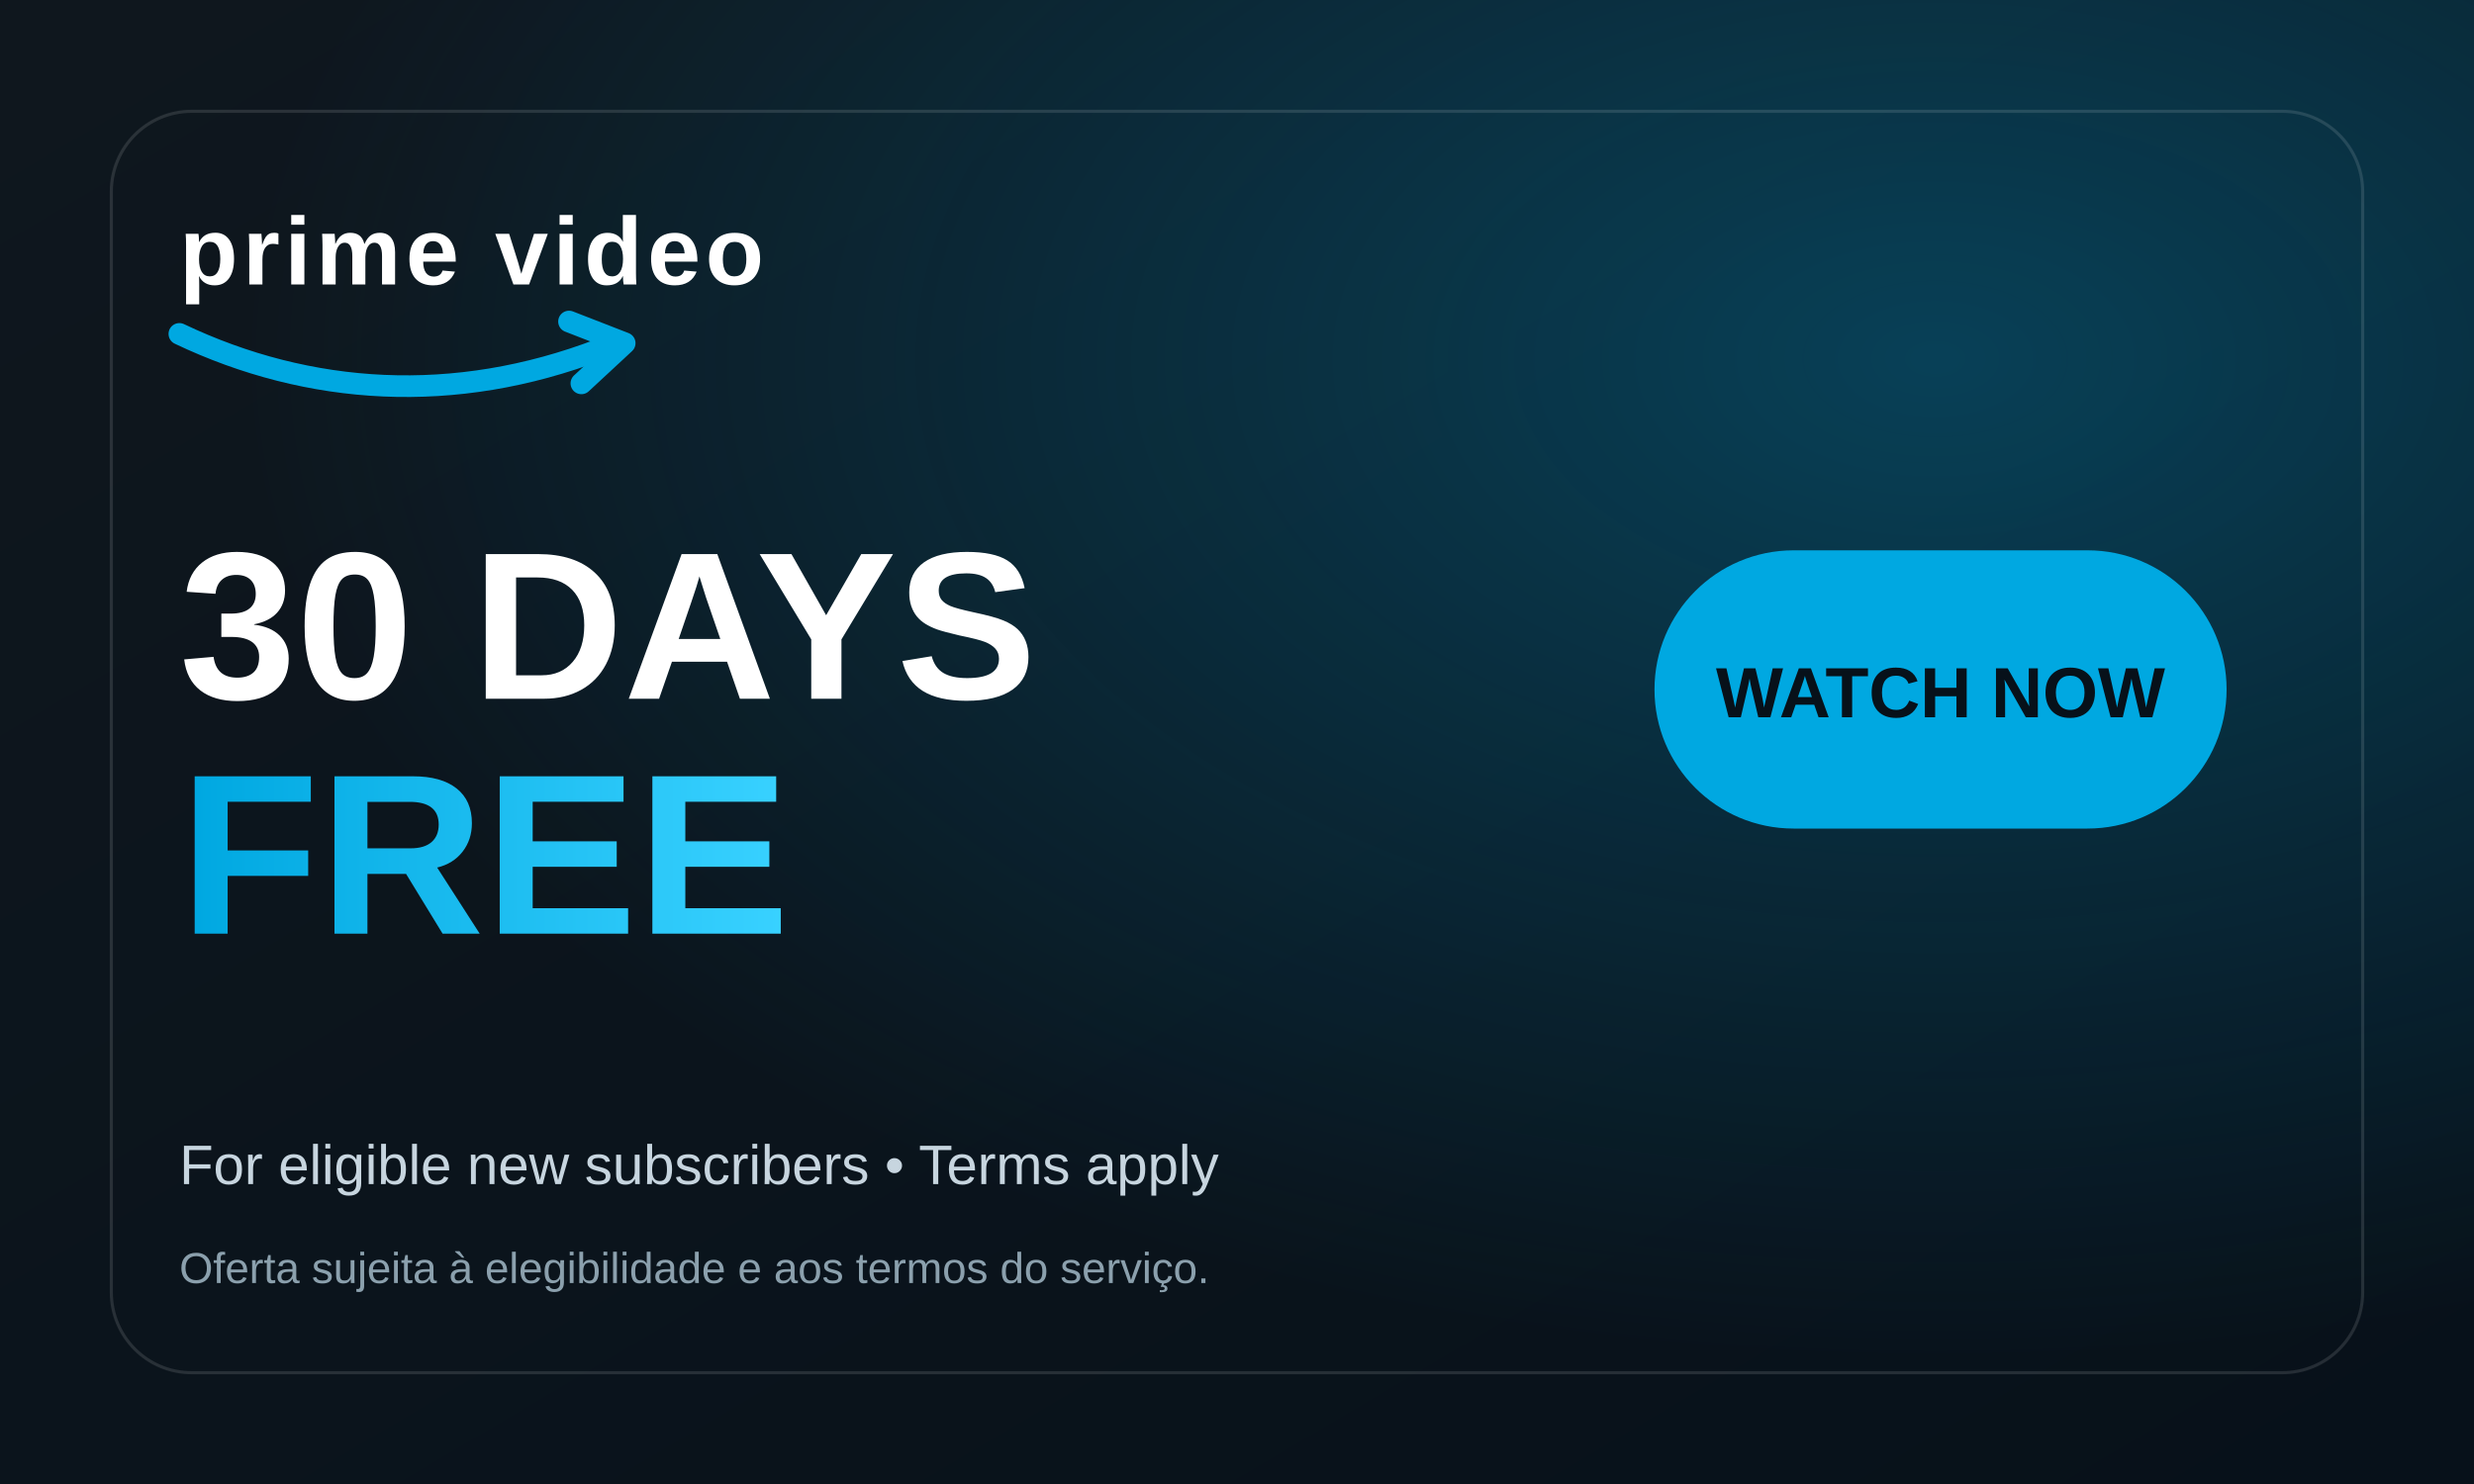
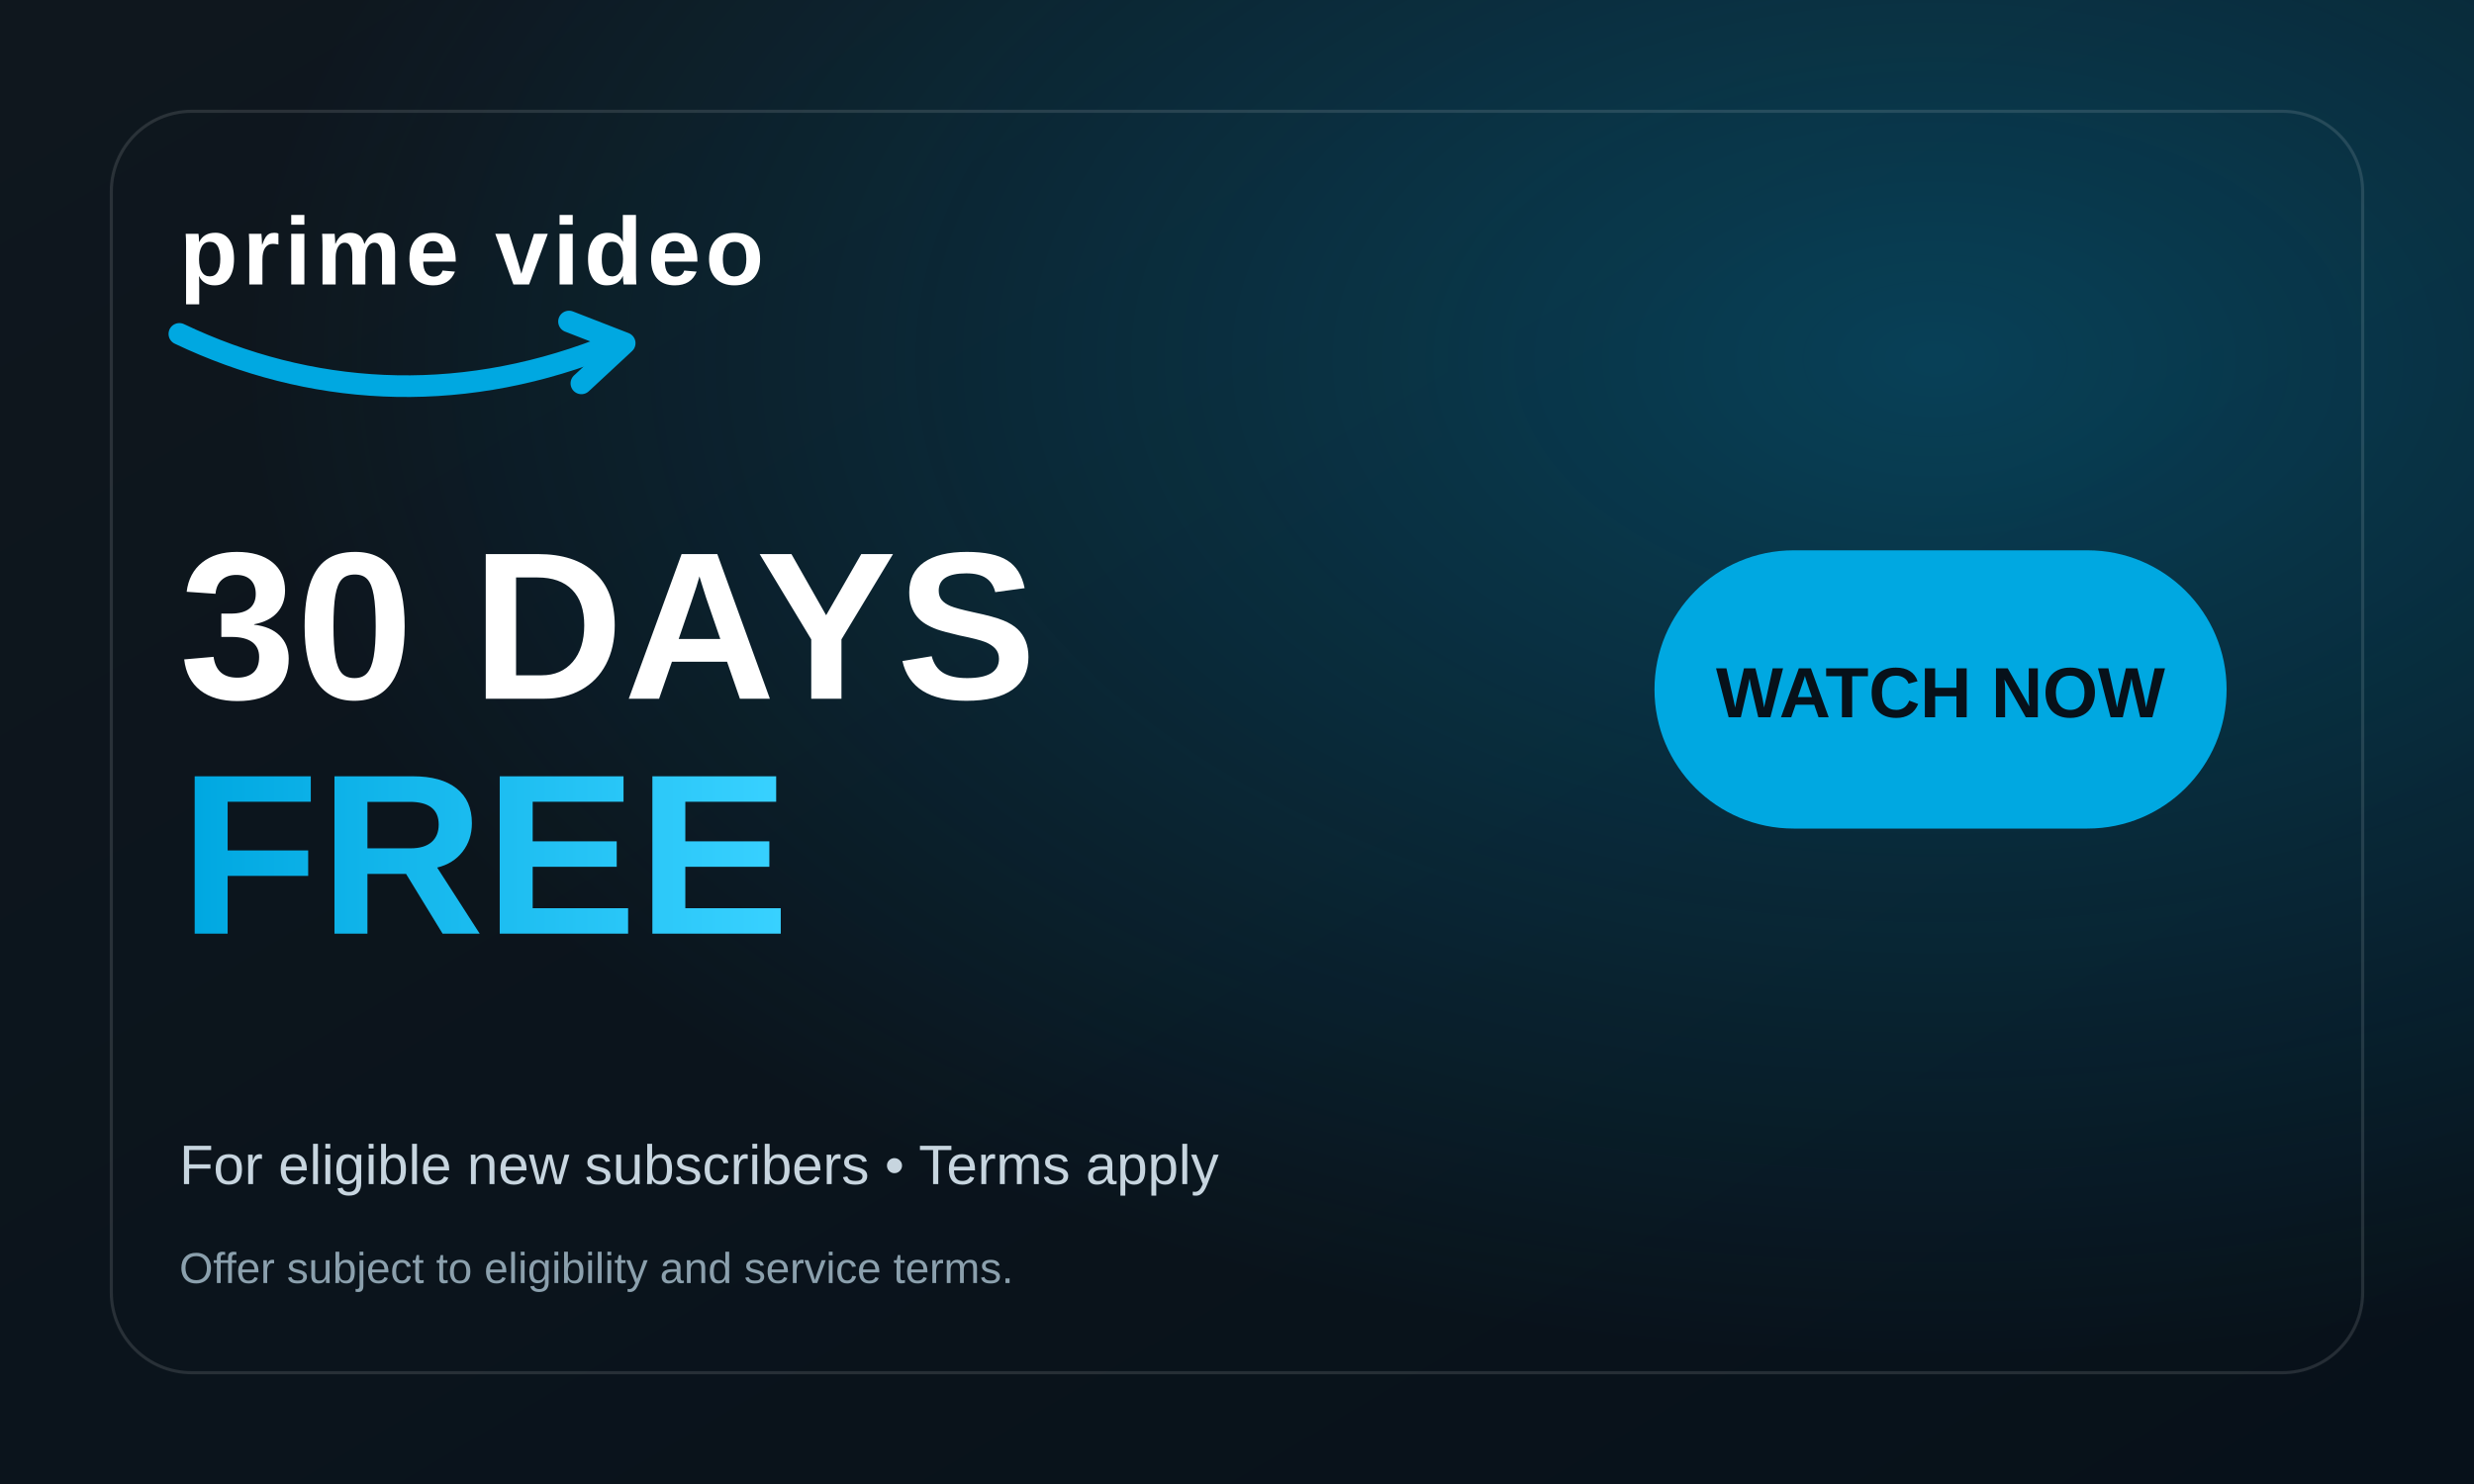
<svg xmlns="http://www.w3.org/2000/svg" viewBox="0 0 800 480" role="img" aria-labelledby="title desc">
  <defs>
    <linearGradient id="bg" x1="0" y1="0" x2="1" y2="1">
      <stop stop-color="#0f171e" />
      <stop offset="1" stop-color="#07111a" />
    </linearGradient>
    <radialGradient id="glow" cx="78%" cy="24%" r="68%">
      <stop stop-color="#00a8e1" stop-opacity=".30" />
      <stop offset="1" stop-color="#00a8e1" stop-opacity="0" />
    </radialGradient>
    <linearGradient id="accent" x1="0" y1="0" x2="1" y2="0">
      <stop stop-color="#00a8e1" />
      <stop offset="1" stop-color="#38d1ff" />
    </linearGradient>
  </defs>
  <rect width="800" height="480" fill="url(#bg)" />
  <rect width="800" height="480" fill="url(#glow)" />
  <rect x="36" y="36" width="728" height="408" rx="26" fill="none" stroke="#ffffff" stroke-opacity=".12" />
  <text x="58" y="92" fill="#ffffff" font-family="Arial,Helvetica,sans-serif" font-size="31" font-weight="700" letter-spacing="1.5">prime video</text>
  <path d="M58 108c42 20 89 23 136 5" fill="none" stroke="#00a8e1" stroke-width="7" stroke-linecap="round" />
  <path d="M184 104l18 7-14 13" fill="none" stroke="#00a8e1" stroke-width="7" stroke-linecap="round" stroke-linejoin="round" />
  <text x="58" y="226" fill="#ffffff" font-family="Arial,Helvetica,sans-serif" font-size="68" font-weight="800">30 DAYS</text>
  <text x="58" y="302" fill="url(#accent)" font-family="Arial,Helvetica,sans-serif" font-size="74" font-weight="900">FREE</text>
  <rect x="535" y="178" width="185" height="90" rx="45" fill="#00a8e1" />
  <text x="627.5" y="232" text-anchor="middle" fill="#07111a" font-family="Arial,Helvetica,sans-serif" font-size="23" font-weight="800">WATCH NOW</text>
  <text x="58" y="383" fill="#c7d5df" font-family="Arial,Helvetica,sans-serif" font-size="18">For eligible new subscribers • Terms apply</text>
-   <text x="58" y="415" fill="#8ba0ad" font-family="Arial,Helvetica,sans-serif" font-size="14">Oferta sujeita à elegibilidade e aos termos do serviço.</text>
+   <text x="58" y="415" fill="#8ba0ad" font-family="Arial,Helvetica,sans-serif" font-size="14">Offer subject to eligibility and service terms.</text>
</svg>
